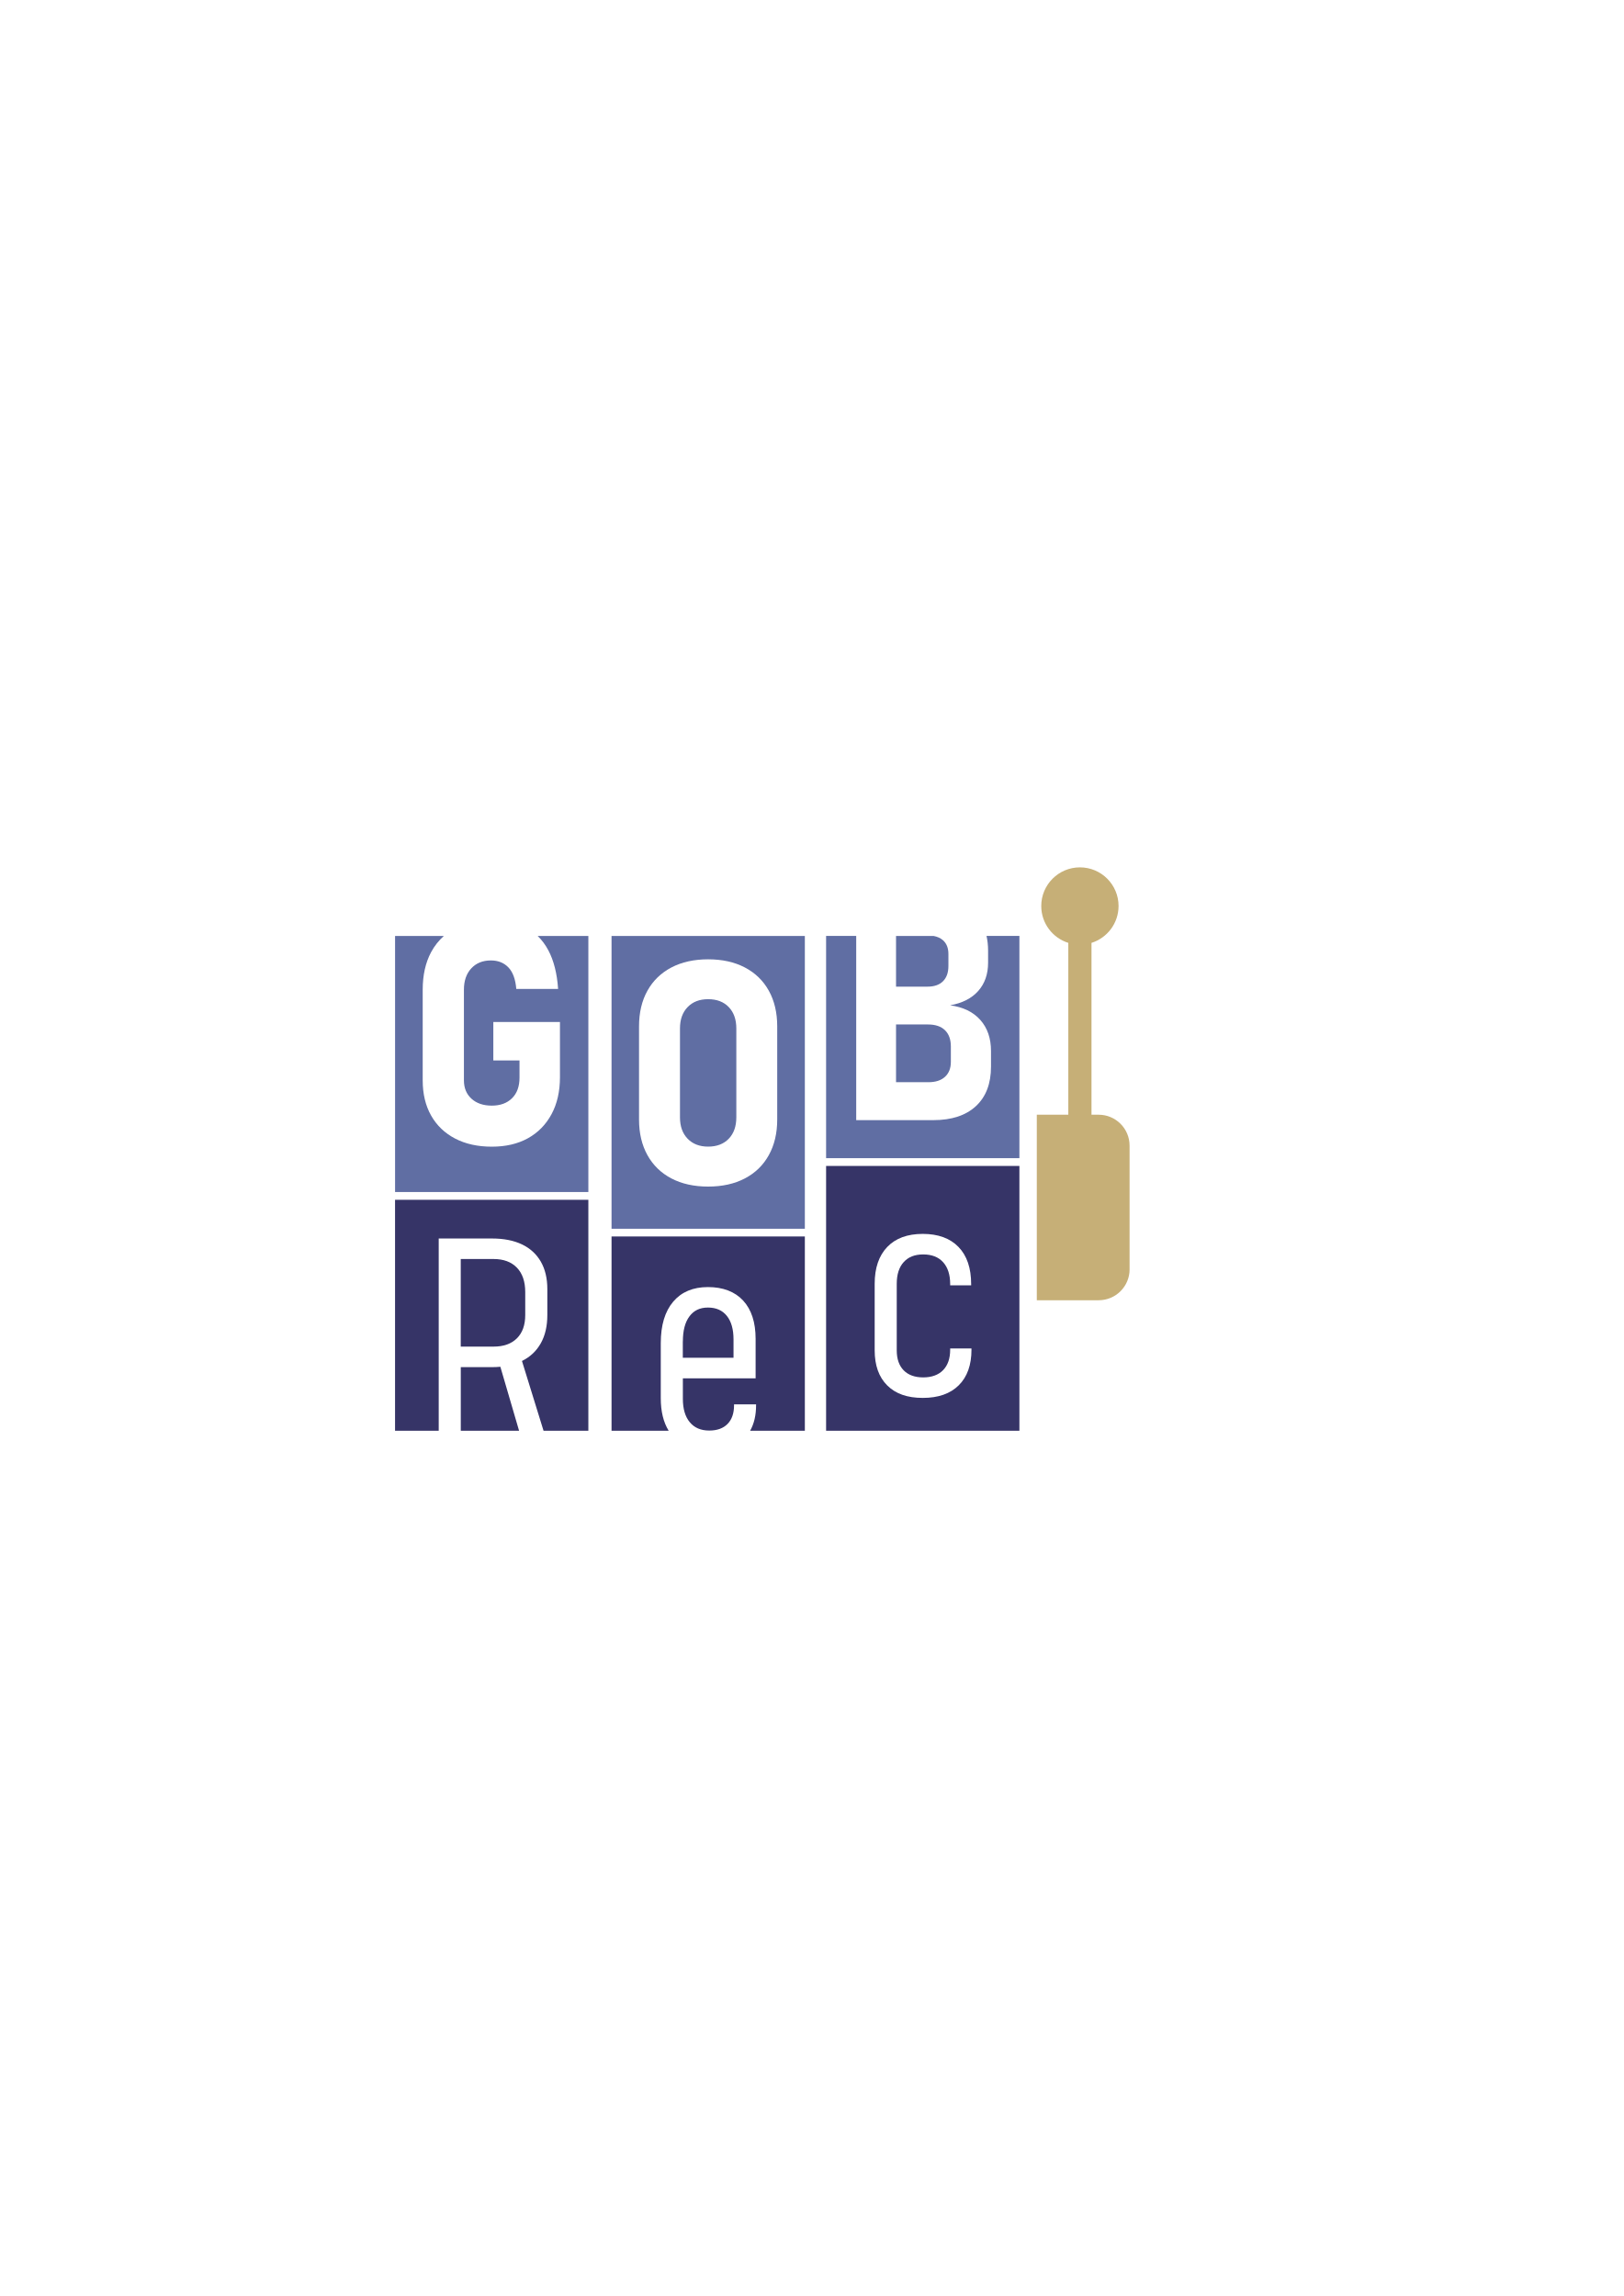
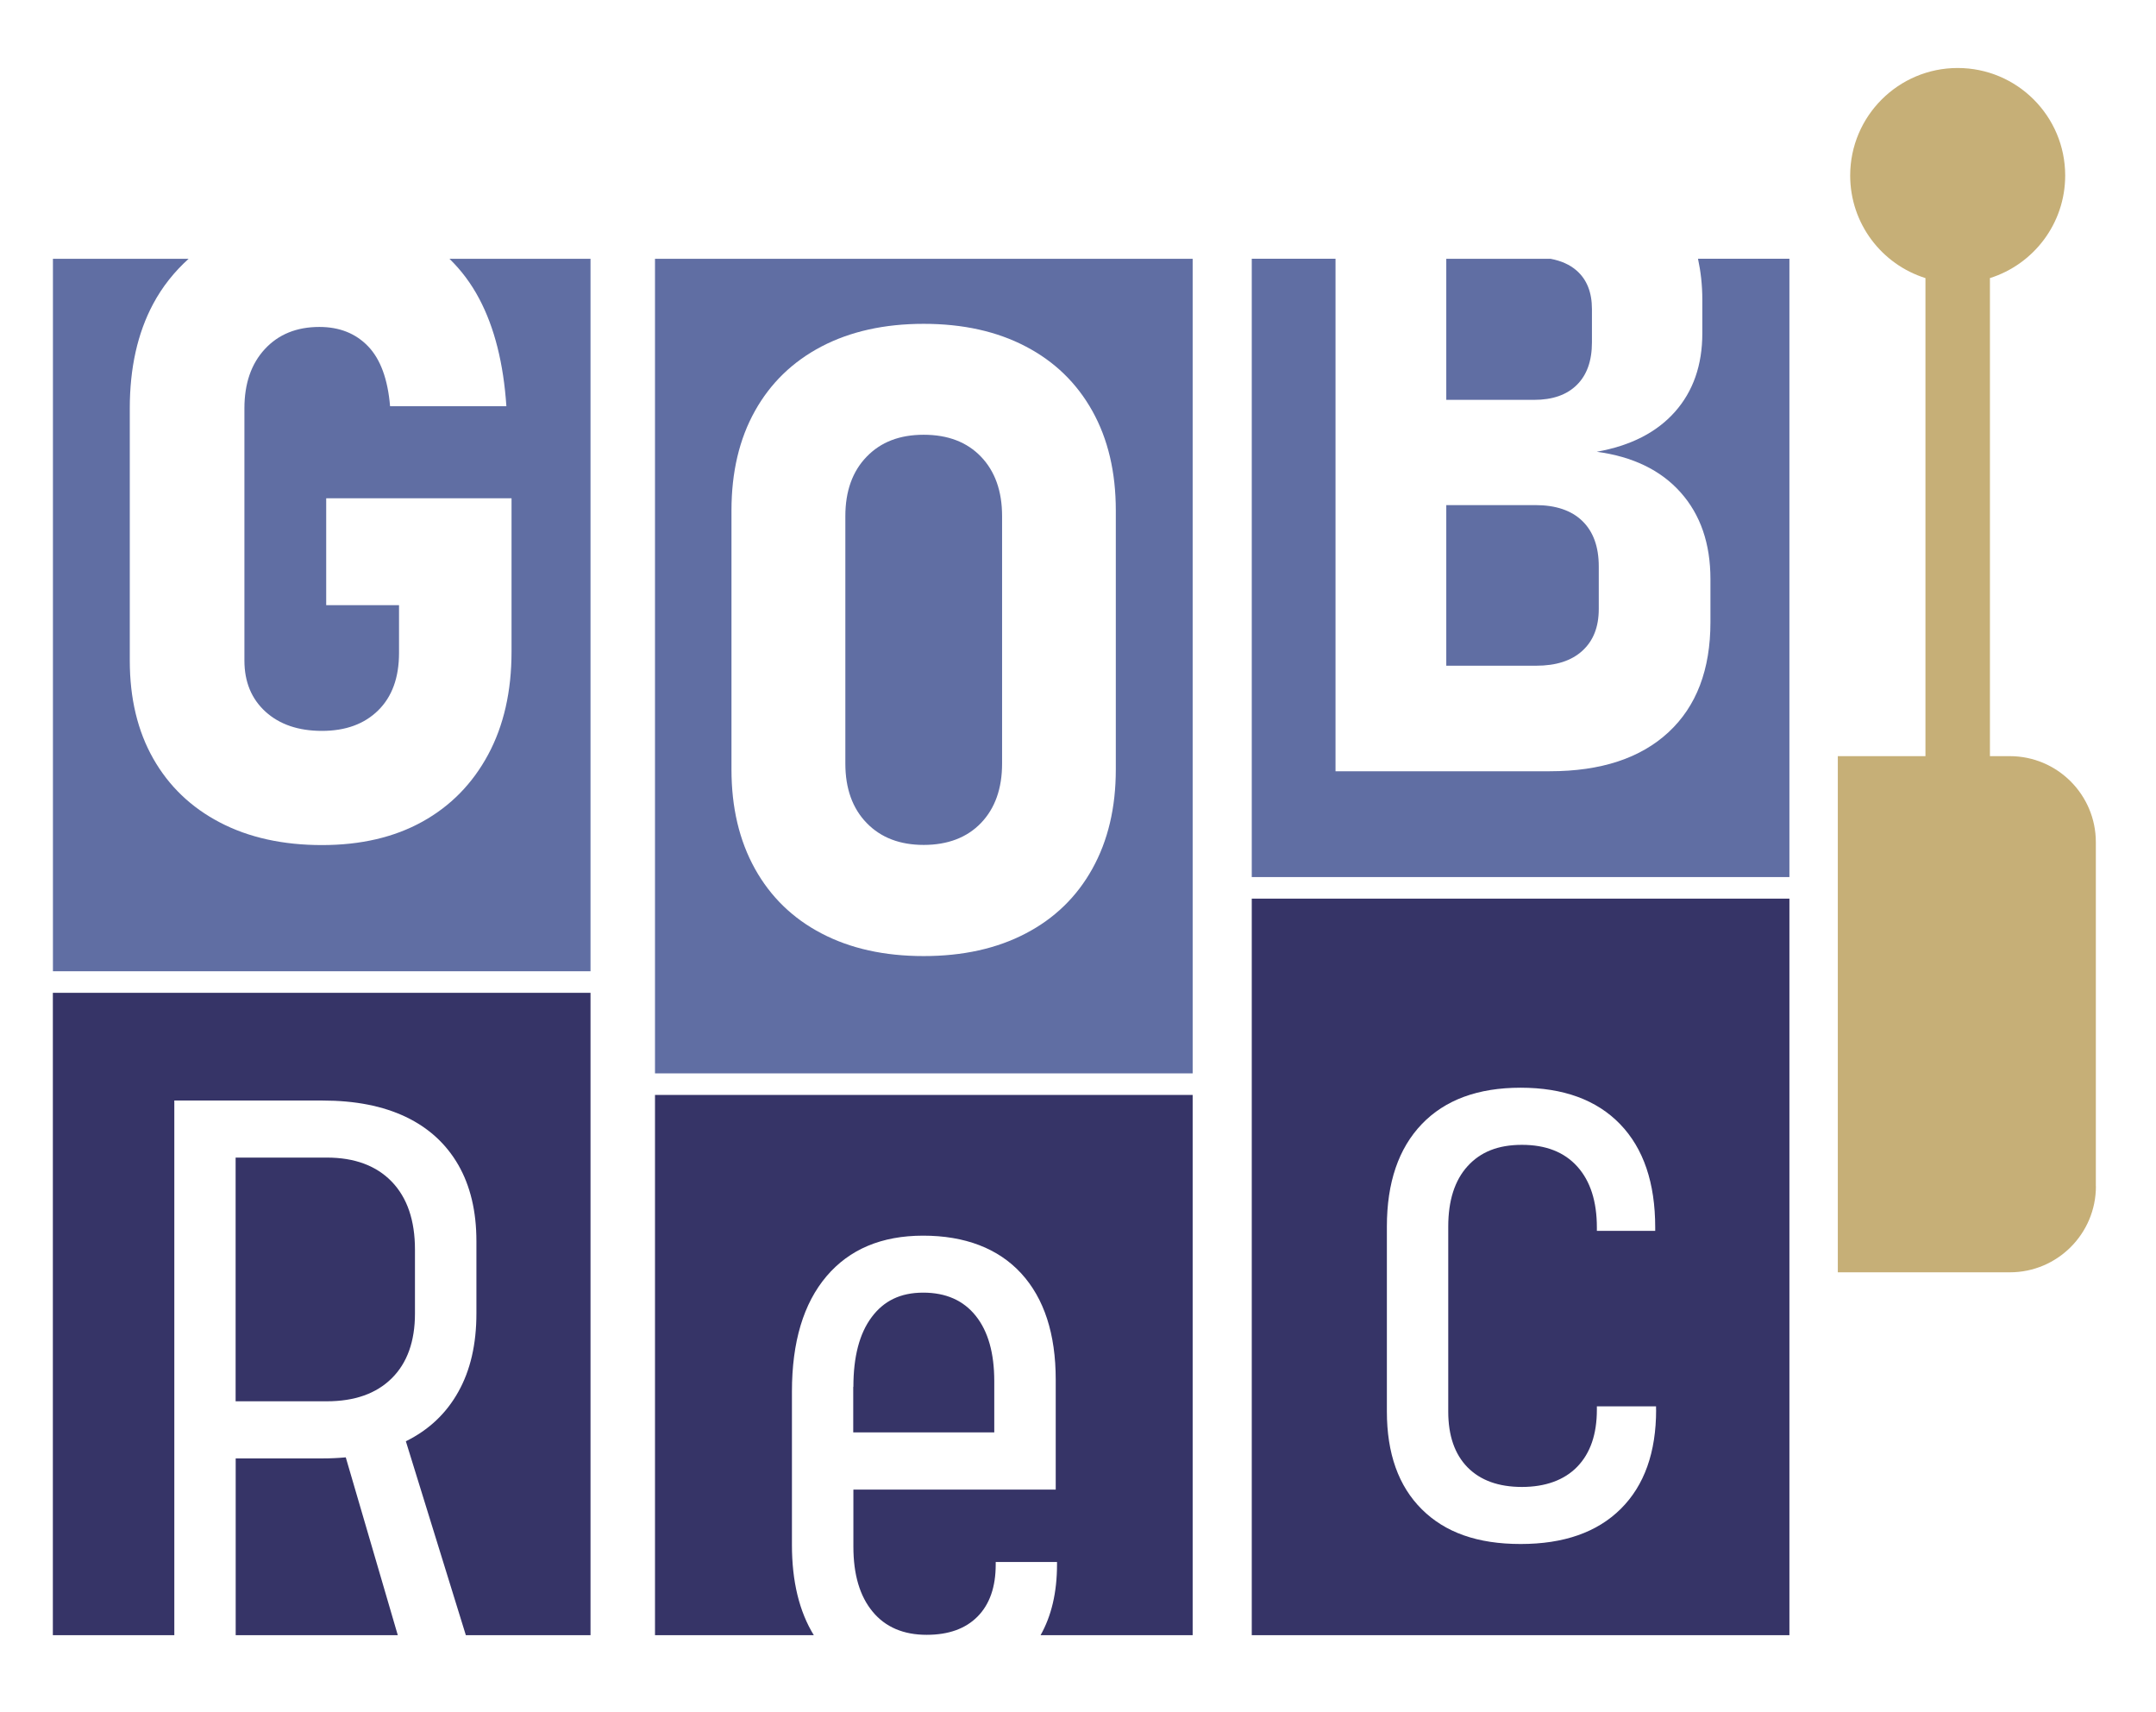
- <svg xmlns="http://www.w3.org/2000/svg" id="Camada_1" version="1.1" viewBox="0 0 595.28 841.89">
+ <svg xmlns="http://www.w3.org/2000/svg" viewBox="137.863 309.078 284.187 225.627" version="1.1" id="Camada_1" style="max-height: 500px" width="284.187" height="225.627">
  <defs>
    <style>
      .st0 {
        fill: none;
      }

      .st1 {
        fill: #363467;
      }

      .st2 {
        fill: #606ea3;
      }

      .st3 {
        clip-path: url(#clippath);
      }

      .st4 {
        fill: #c6af77;
      }
    </style>
    <clipPath id="clippath">
-       <rect class="st0" x="144.83" y="318.03" width="269.29" height="206.57" />
+       <rect height="206.57" width="269.29" y="318.03" x="144.83" class="st0" />
    </clipPath>
  </defs>
  <g class="st3">
-     <path class="st2" d="M215.7,437.09v-93.9h-18.59c1.53,1.49,2.85,3.23,3.93,5.28,2,3.78,3.19,8.5,3.57,14.15h-15.33c-.3-3.56-1.26-6.19-2.89-7.89-1.63-1.7-3.77-2.56-6.43-2.56-2.99,0-5.39.97-7.19,2.92-1.8,1.95-2.69,4.55-2.69,7.81v33.24c0,2.81.93,5.05,2.78,6.74,1.85,1.68,4.33,2.53,7.44,2.53s5.58-.9,7.41-2.7c1.83-1.8,2.75-4.32,2.75-7.58v-6.29h-9.6v-14.09h24.43v20.21c0,5.24-1.03,9.77-3.09,13.59-2.06,3.82-4.94,6.76-8.65,8.82-3.71,2.06-8.12,3.09-13.25,3.09s-9.65-.99-13.45-2.98c-3.8-1.98-6.73-4.79-8.79-8.42-2.06-3.63-3.09-7.94-3.09-12.92v-33.24c0-5.32,1.02-9.89,3.06-13.73,1.24-2.33,2.83-4.29,4.69-5.98h-17.88v93.9h70.87Z" />
-     <path class="st1" d="M180.38,501.3h-11.45v23.31h21.37l-6.86-23.45c-.98.09-2,.14-3.06.14M180.94,461.65h-12.02v32.12h12.02c3.67,0,6.52-1.01,8.56-3.03,2.04-2.02,3.06-4.87,3.06-8.54v-8.42c0-3.86-1.02-6.84-3.06-8.96-2.04-2.11-4.9-3.17-8.56-3.17M199.27,524.61h16.43v-84.68h-70.87v84.68h16.01v-70.48h19.54c4.31,0,7.96.72,10.98,2.16,3.01,1.44,5.31,3.55,6.91,6.32,1.59,2.77,2.39,6.12,2.39,10.05v9.54c0,4.04-.79,7.49-2.39,10.33-1.59,2.85-3.89,5.02-6.91,6.51" />
-     <path class="st2" d="M267.17,417.55c1.85-1.93,2.78-4.54,2.78-7.83v-32.62c0-3.29-.93-5.9-2.78-7.83-1.85-1.93-4.37-2.89-7.55-2.89s-5.65.96-7.52,2.89c-1.87,1.93-2.81,4.54-2.81,7.83v32.62c0,3.29.94,5.9,2.81,7.83,1.87,1.93,4.38,2.89,7.52,2.89s5.7-.96,7.55-2.89M284.94,410.5c0,5.02-1.03,9.38-3.09,13.08-2.06,3.71-4.99,6.55-8.79,8.53-3.8,1.99-8.28,2.98-13.45,2.98s-9.65-.99-13.45-2.98c-3.8-1.98-6.73-4.83-8.79-8.53-2.06-3.71-3.09-8.07-3.09-13.08v-34.14c0-5.05,1.03-9.42,3.09-13.11,2.06-3.69,4.99-6.52,8.79-8.51,3.8-1.98,8.28-2.98,13.45-2.98s9.65.99,13.45,2.98c3.8,1.98,6.73,4.82,8.79,8.51,2.06,3.69,3.09,8.06,3.09,13.11v34.14ZM295.07,343.19h-70.87v107.36h70.87v-107.36Z" />
-     <path class="st2" d="M328.5,375.65v21.17h11.85c2.62,0,4.65-.65,6.09-1.97,1.44-1.31,2.16-3.14,2.16-5.5v-5.62c0-2.58-.72-4.58-2.16-5.98-1.44-1.4-3.51-2.1-6.21-2.1h-11.74ZM328.5,343.19v18.59h11.57c2.43,0,4.31-.65,5.64-1.97,1.33-1.31,1.99-3.18,1.99-5.61v-4.38c0-2.21-.67-3.9-2.02-5.08-.9-.79-2.05-1.29-3.42-1.55h-13.77ZM313.9,410.74v-67.56h-11.04v81.5h70.87v-81.5h-12.05c.36,1.67.57,3.45.57,5.39v4.44c0,4.19-1.21,7.65-3.62,10.36-2.41,2.71-5.85,4.46-10.3,5.25,4.75.64,8.44,2.42,11.06,5.36,2.62,2.94,3.93,6.75,3.93,11.43v5.67c0,6.25-1.84,11.09-5.53,14.51-3.69,3.42-8.9,5.14-15.64,5.14h-28.24Z" />
-     <path class="st4" d="M414.12,465.43v-45.35c0-6.26-5.08-11.34-11.34-11.34h-2.62v-63.01c5.75-1.81,9.92-7.18,9.92-13.52,0-7.83-6.35-14.17-14.17-14.17s-14.17,6.35-14.17,14.17c0,6.35,4.17,11.72,9.92,13.52v63.01h-11.55v68.03h22.68c6.26,0,11.34-5.08,11.34-11.34" />
-     <path class="st1" d="M250.33,491.86v6.01h18.59v-6.74c0-3.71-.81-6.58-2.44-8.62-1.63-2.04-3.94-3.06-6.93-3.06s-5.19,1.08-6.79,3.23c-1.61,2.15-2.41,5.21-2.41,9.18M295.07,524.61v-71.22h-70.87v71.22h20.94c-1.92-3.12-2.89-7.09-2.89-11.91v-20.21c0-6.55,1.52-11.61,4.55-15.19,3.03-3.57,7.28-5.36,12.75-5.36s9.88,1.66,12.92,4.97c3.03,3.31,4.55,7.98,4.55,14.01v14.49h-26.67v7.52c0,3.67.84,6.52,2.53,8.56,1.68,2.04,4.06,3.06,7.13,3.06,2.88,0,5.12-.8,6.71-2.41,1.59-1.61,2.39-3.89,2.39-6.85v-.34h8.08v.34c0,3.69-.74,6.79-2.18,9.33h20.07Z" />
-     <path class="st1" d="M356.16,494.89c0,5.61-1.55,9.97-4.66,13.06-3.11,3.09-7.51,4.63-13.2,4.63s-9.96-1.52-13.03-4.58c-3.07-3.05-4.6-7.35-4.6-12.89v-24.37c0-5.8,1.54-10.3,4.6-13.5,3.07-3.2,7.41-4.8,13.03-4.8s10.02,1.6,13.11,4.8c3.09,3.2,4.63,7.74,4.63,13.62v.45h-7.69v-.45c0-3.44-.86-6.12-2.58-8.03s-4.15-2.86-7.3-2.86-5.46.94-7.16,2.81c-1.7,1.87-2.55,4.53-2.55,7.97v24.37c0,3.18.85,5.63,2.55,7.36,1.7,1.72,4.09,2.58,7.16,2.58s5.58-.89,7.3-2.67c1.72-1.78,2.58-4.28,2.58-7.5v-.45h7.8v.45ZM373.73,427.52h-70.87v97.09h70.87v-97.09Z" />
+     <path d="M215.7,437.09v-93.9h-18.59c1.53,1.49,2.85,3.23,3.93,5.28,2,3.78,3.19,8.5,3.57,14.15h-15.33c-.3-3.56-1.26-6.19-2.89-7.89-1.63-1.7-3.77-2.56-6.43-2.56-2.99,0-5.39.97-7.19,2.92-1.8,1.95-2.69,4.55-2.69,7.81v33.24c0,2.81.93,5.05,2.78,6.74,1.85,1.68,4.33,2.53,7.44,2.53s5.58-.9,7.41-2.7c1.83-1.8,2.75-4.32,2.75-7.58v-6.29h-9.6v-14.09h24.43v20.21c0,5.24-1.03,9.77-3.09,13.59-2.06,3.82-4.94,6.76-8.65,8.82-3.71,2.06-8.12,3.09-13.25,3.09s-9.65-.99-13.45-2.98c-3.8-1.98-6.73-4.79-8.79-8.42-2.06-3.63-3.09-7.94-3.09-12.92v-33.24c0-5.32,1.02-9.89,3.06-13.73,1.24-2.33,2.83-4.29,4.69-5.98h-17.88v93.9h70.87Z" class="st2" />
+     <path d="M180.38,501.3h-11.45v23.31h21.37l-6.86-23.45c-.98.09-2,.14-3.06.14M180.94,461.65h-12.02v32.12h12.02c3.67,0,6.52-1.01,8.56-3.03,2.04-2.02,3.06-4.87,3.06-8.54v-8.42c0-3.86-1.02-6.84-3.06-8.96-2.04-2.11-4.9-3.17-8.56-3.17M199.27,524.61h16.43v-84.68h-70.87v84.68h16.01v-70.48h19.54c4.31,0,7.96.72,10.98,2.16,3.01,1.44,5.31,3.55,6.91,6.32,1.59,2.77,2.39,6.12,2.39,10.05v9.54c0,4.04-.79,7.49-2.39,10.33-1.59,2.85-3.89,5.02-6.91,6.51" class="st1" />
+     <path d="M267.17,417.55c1.85-1.93,2.78-4.54,2.78-7.83v-32.62c0-3.29-.93-5.9-2.78-7.83-1.85-1.93-4.37-2.89-7.55-2.89s-5.65.96-7.52,2.89c-1.87,1.93-2.81,4.54-2.81,7.83v32.62c0,3.29.94,5.9,2.81,7.83,1.87,1.93,4.38,2.89,7.52,2.89s5.7-.96,7.55-2.89M284.94,410.5c0,5.02-1.03,9.38-3.09,13.08-2.06,3.71-4.99,6.55-8.79,8.53-3.8,1.99-8.28,2.98-13.45,2.98s-9.65-.99-13.45-2.98c-3.8-1.98-6.73-4.83-8.79-8.53-2.06-3.71-3.09-8.07-3.09-13.08v-34.14c0-5.05,1.03-9.42,3.09-13.11,2.06-3.69,4.99-6.52,8.79-8.51,3.8-1.98,8.28-2.98,13.45-2.98s9.65.99,13.45,2.98c3.8,1.98,6.73,4.82,8.79,8.51,2.06,3.69,3.09,8.06,3.09,13.11v34.14ZM295.07,343.19h-70.87v107.36h70.87v-107.36Z" class="st2" />
+     <path d="M328.5,375.65v21.17h11.85c2.62,0,4.65-.65,6.09-1.97,1.44-1.31,2.16-3.14,2.16-5.5v-5.62c0-2.58-.72-4.58-2.16-5.98-1.44-1.4-3.51-2.1-6.21-2.1h-11.74ZM328.5,343.19v18.59h11.57c2.43,0,4.31-.65,5.64-1.97,1.33-1.31,1.99-3.18,1.99-5.61v-4.38c0-2.21-.67-3.9-2.02-5.08-.9-.79-2.05-1.29-3.42-1.55h-13.77ZM313.9,410.74v-67.56h-11.04v81.5h70.87v-81.5h-12.05c.36,1.67.57,3.45.57,5.39v4.44c0,4.19-1.21,7.65-3.62,10.36-2.41,2.71-5.85,4.46-10.3,5.25,4.75.64,8.44,2.42,11.06,5.36,2.62,2.94,3.93,6.75,3.93,11.43v5.67c0,6.25-1.84,11.09-5.53,14.51-3.69,3.42-8.9,5.14-15.64,5.14h-28.24Z" class="st2" />
+     <path d="M414.12,465.43v-45.35c0-6.26-5.08-11.34-11.34-11.34h-2.62v-63.01c5.75-1.81,9.92-7.18,9.92-13.52,0-7.83-6.35-14.17-14.17-14.17s-14.17,6.35-14.17,14.17c0,6.35,4.17,11.72,9.92,13.52v63.01h-11.55v68.03h22.68c6.26,0,11.34-5.08,11.34-11.34" class="st4" />
+     <path d="M250.33,491.86v6.01h18.59v-6.74c0-3.71-.81-6.58-2.44-8.62-1.63-2.04-3.94-3.06-6.93-3.06s-5.19,1.08-6.79,3.23c-1.61,2.15-2.41,5.21-2.41,9.18M295.07,524.61v-71.22h-70.87v71.22h20.94c-1.92-3.12-2.89-7.09-2.89-11.91v-20.21c0-6.55,1.52-11.61,4.55-15.19,3.03-3.57,7.28-5.36,12.75-5.36s9.88,1.66,12.92,4.97c3.03,3.31,4.55,7.98,4.55,14.01v14.49h-26.67v7.52c0,3.67.84,6.52,2.53,8.56,1.68,2.04,4.06,3.06,7.13,3.06,2.88,0,5.12-.8,6.71-2.41,1.59-1.61,2.39-3.89,2.39-6.85v-.34h8.08v.34c0,3.69-.74,6.79-2.18,9.33h20.07Z" class="st1" />
+     <path d="M356.16,494.89c0,5.61-1.55,9.97-4.66,13.06-3.11,3.09-7.51,4.63-13.2,4.63s-9.96-1.52-13.03-4.58c-3.07-3.05-4.6-7.35-4.6-12.89v-24.37c0-5.8,1.54-10.3,4.6-13.5,3.07-3.2,7.41-4.8,13.03-4.8s10.02,1.6,13.11,4.8c3.09,3.2,4.63,7.74,4.63,13.62v.45h-7.69v-.45c0-3.44-.86-6.12-2.58-8.03s-4.15-2.86-7.3-2.86-5.46.94-7.16,2.81c-1.7,1.87-2.55,4.53-2.55,7.97v24.37c0,3.18.85,5.63,2.55,7.36,1.7,1.72,4.09,2.58,7.16,2.58s5.58-.89,7.3-2.67c1.72-1.78,2.58-4.28,2.58-7.5v-.45h7.8v.45ZM373.73,427.52h-70.87v97.09h70.87v-97.09Z" class="st1" />
  </g>
</svg>
